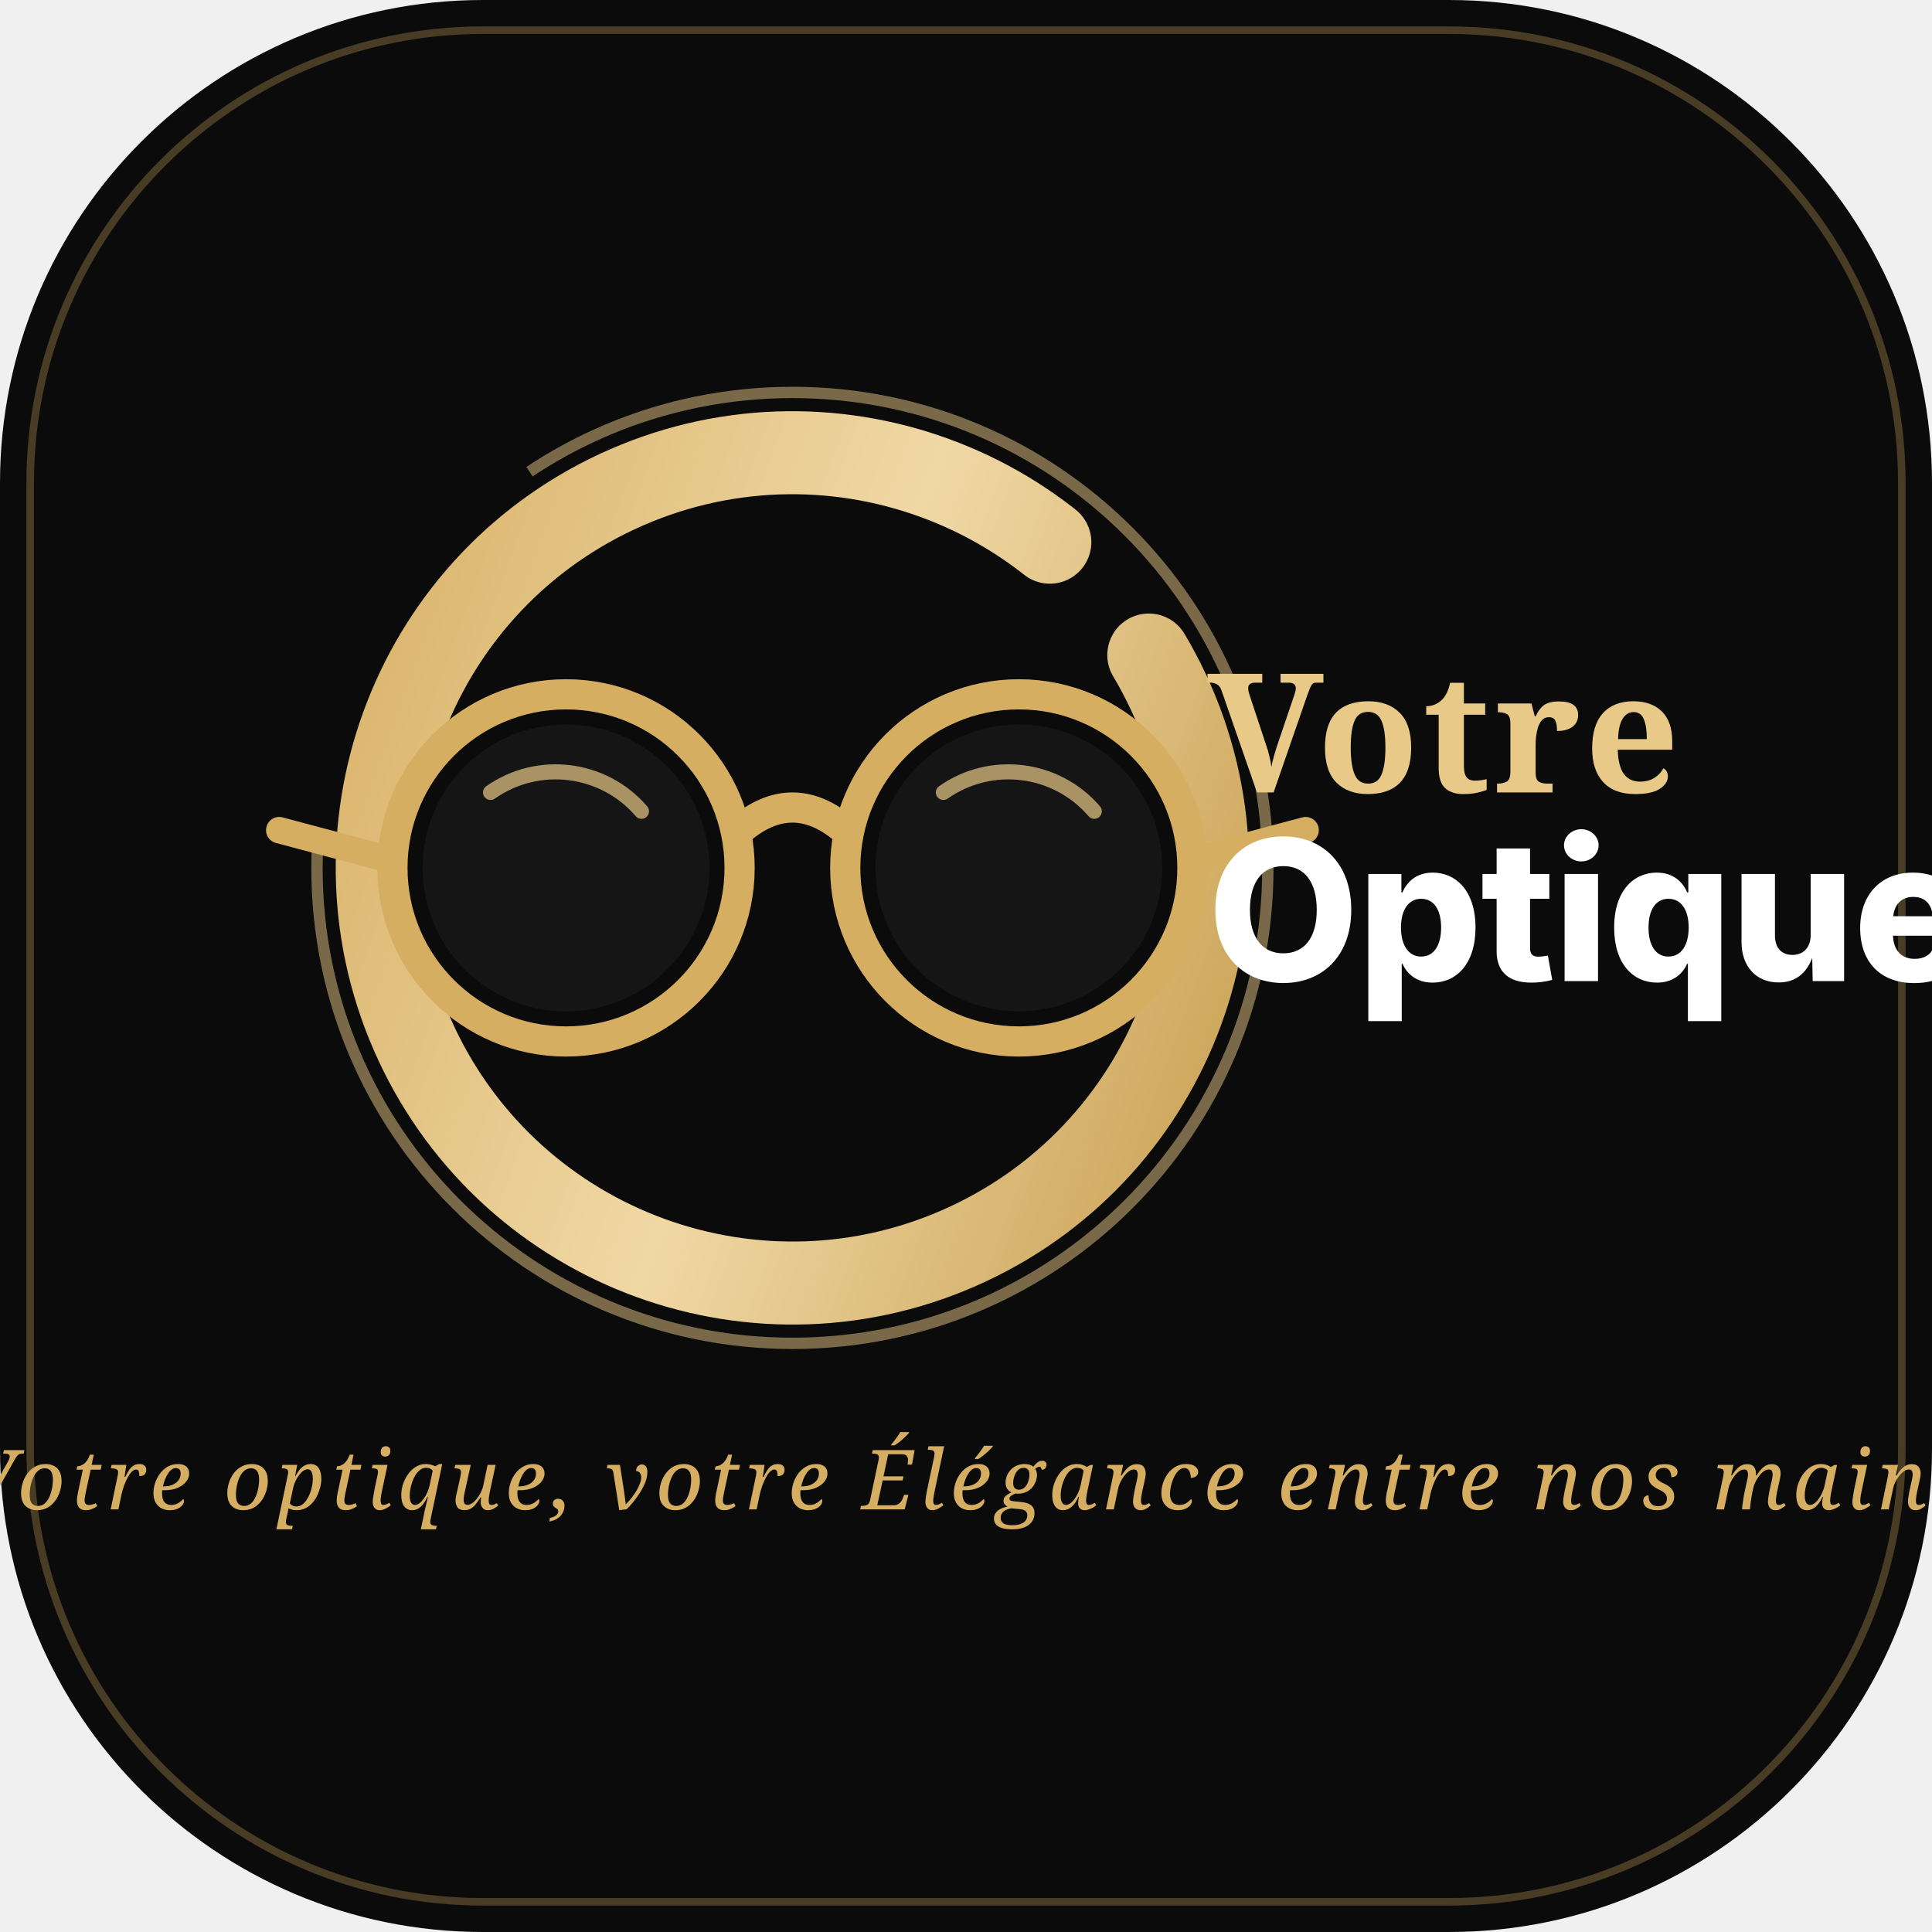
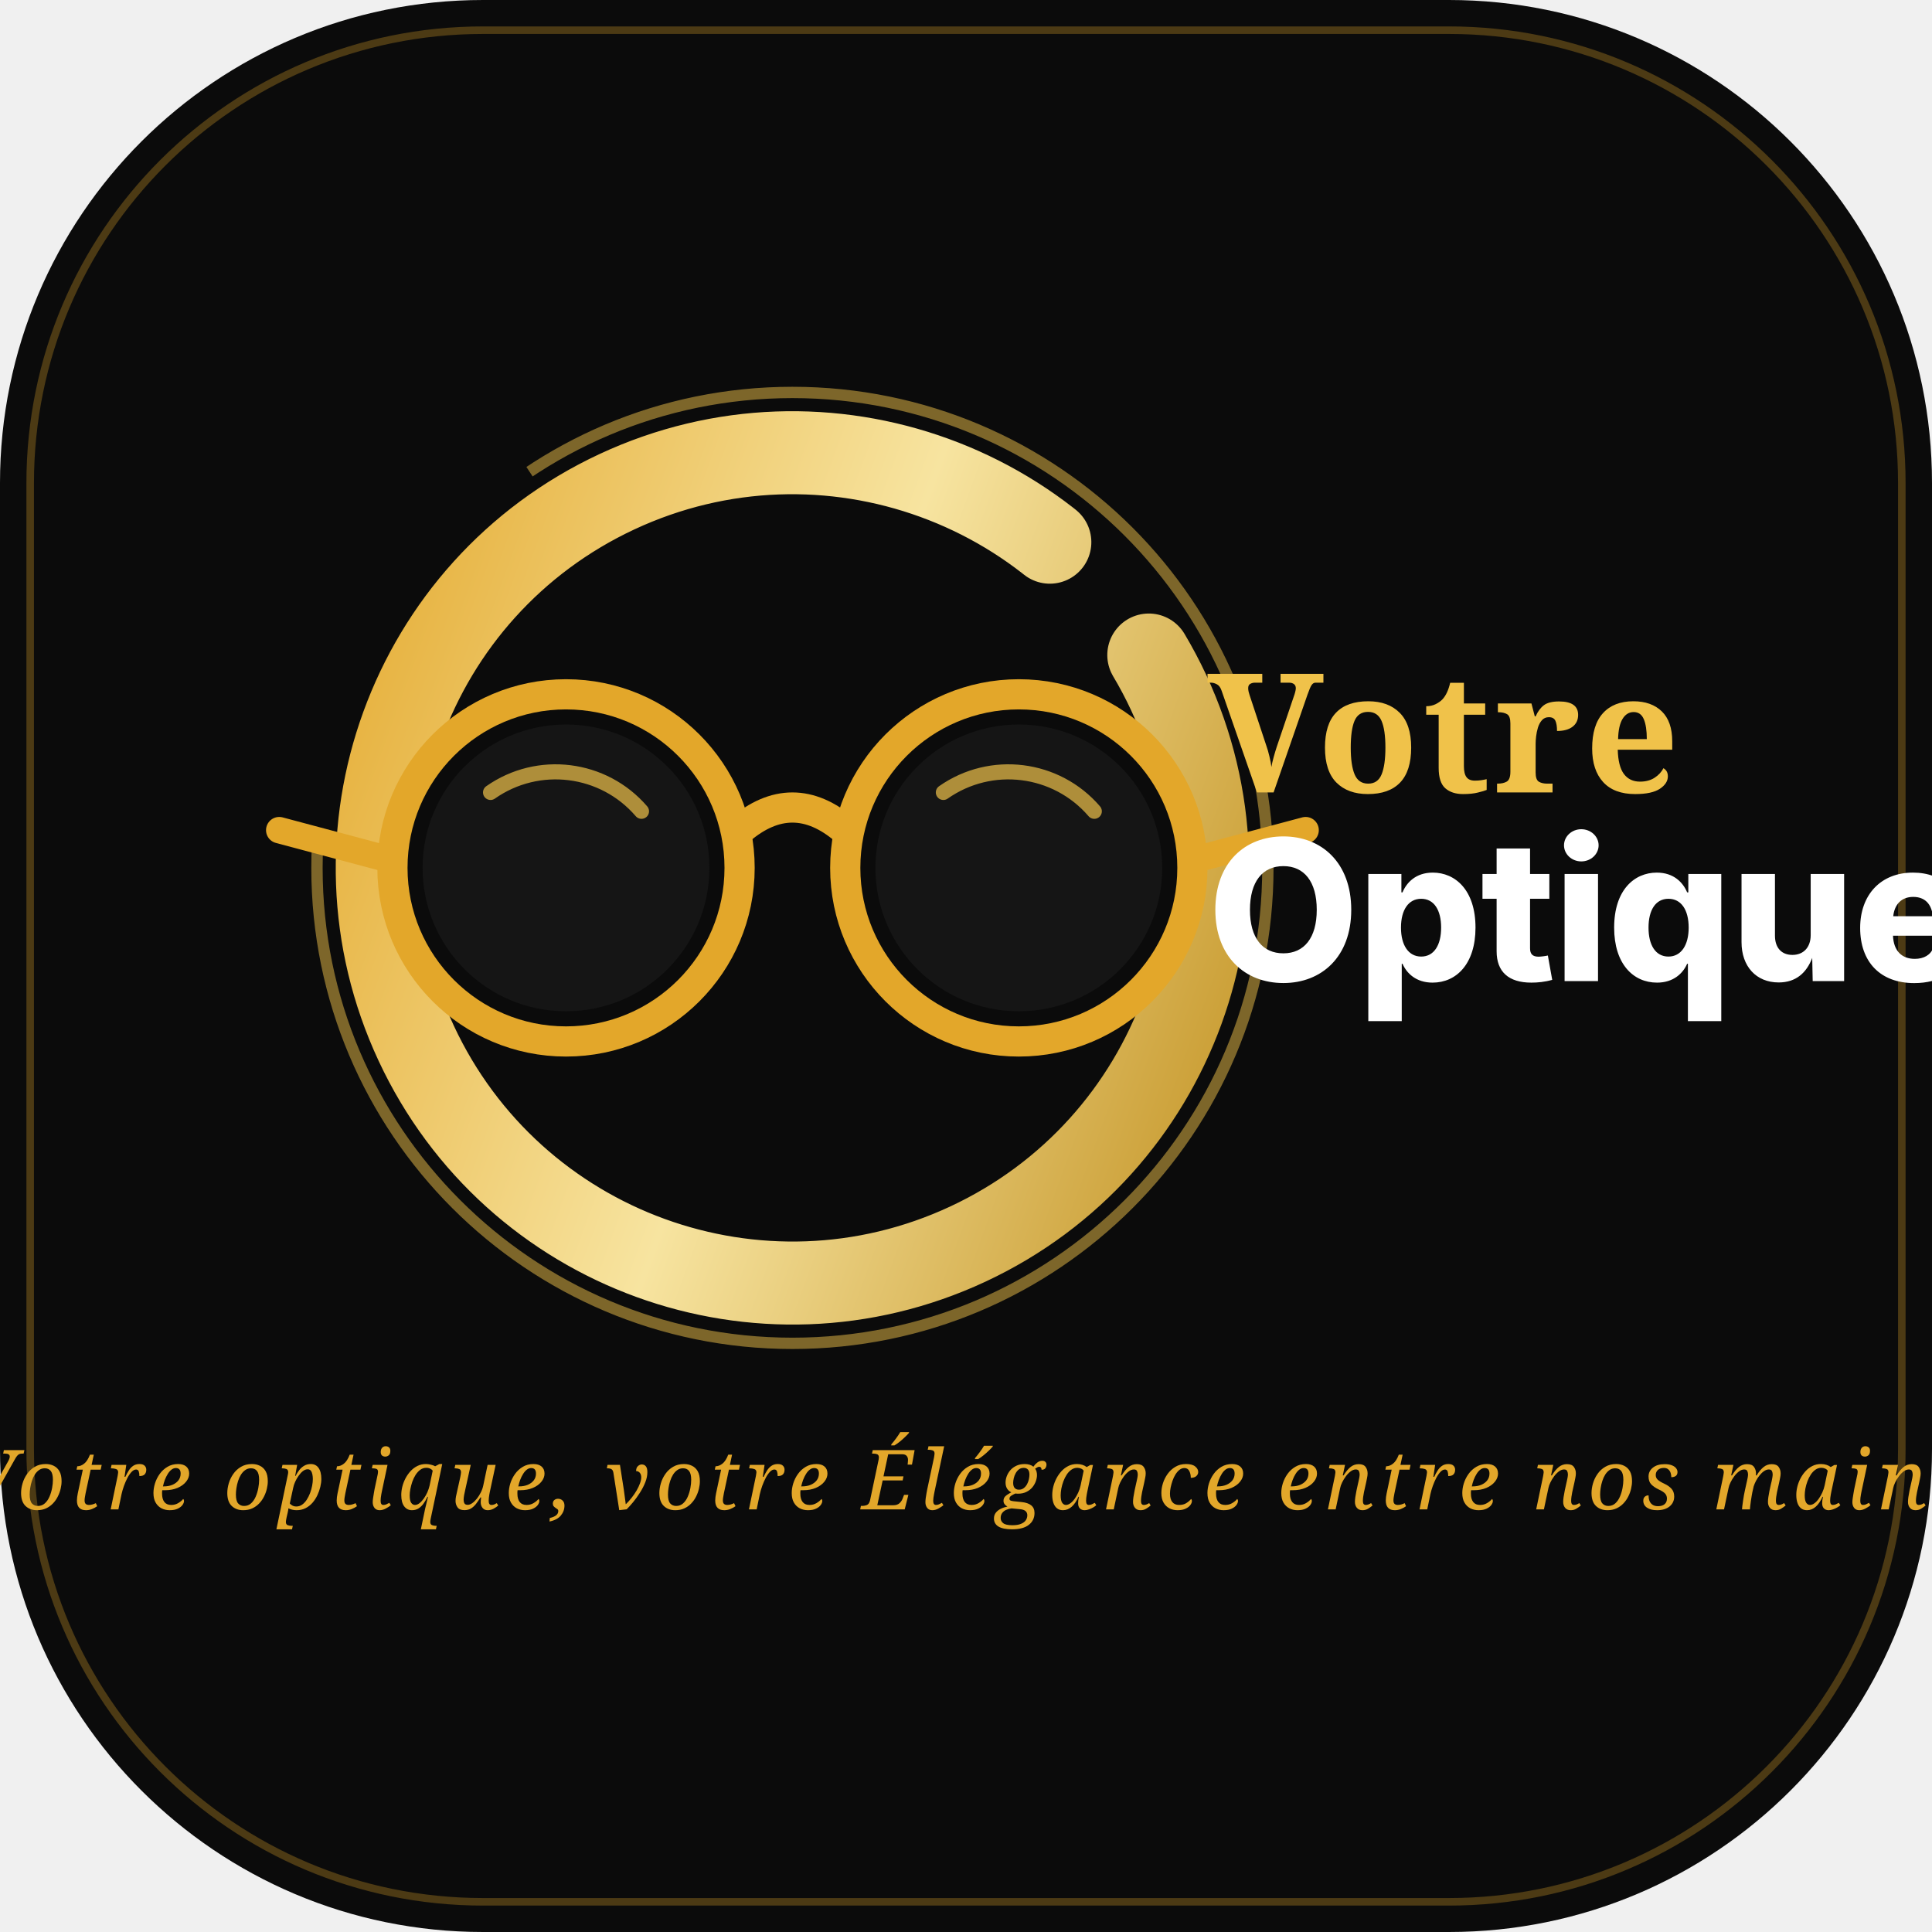
<svg xmlns="http://www.w3.org/2000/svg" viewBox="0 0 512 512" fill="none">
  <rect width="512" height="512" rx="128" fill="#0B0B0B" />
-   <rect x="8" y="8" width="496" height="496" rx="120" stroke="#D6AE62" stroke-opacity="0.3" stroke-width="2" />
+   <rect x="8" y="8" width="496" height="496" rx="120" stroke="#E3A72A" stroke-opacity="0.3" stroke-width="2" />
  <circle cx="210" cy="230" r="110" stroke="url(#goldGradient)" stroke-width="22" stroke-linecap="round" stroke-dasharray="640 40" transform="rotate(-25 210 230)" />
-   <circle cx="210" cy="230" r="126" stroke="#E8C987" stroke-width="3" stroke-opacity="0.5" stroke-dasharray="400 120" />
-   <circle cx="150" cy="230" r="46" fill="#0B0B0B" stroke="#D6AE62" stroke-width="8" />
+   <circle cx="210" cy="230" r="126" stroke="#F0C24A" stroke-width="3" stroke-opacity="0.5" stroke-dasharray="400 120" />
+   <circle cx="150" cy="230" r="46" fill="#0B0B0B" stroke="#E3A72A" stroke-width="8" />
  <circle cx="150" cy="230" r="38" fill="#151515" />
-   <path d="M130 210 A 30 30 0 0 1 170 215" stroke="#E8C987" stroke-width="4" stroke-linecap="round" opacity="0.7" />
-   <circle cx="270" cy="230" r="46" fill="#0B0B0B" stroke="#D6AE62" stroke-width="8" />
+   <path d="M130 210 A 30 30 0 0 1 170 215" stroke="#F0C24A" stroke-width="4" stroke-linecap="round" opacity="0.7" />
+   <circle cx="270" cy="230" r="46" fill="#0B0B0B" stroke="#E3A72A" stroke-width="8" />
  <circle cx="270" cy="230" r="38" fill="#151515" />
-   <path d="M250 210 A 30 30 0 0 1 290 215" stroke="#E8C987" stroke-width="4" stroke-linecap="round" opacity="0.7" />
-   <path d="M196 220 Q 210 208 224 220" stroke="#D6AE62" stroke-width="8" stroke-linecap="round" fill="none" />
-   <path d="M104 228 L 74 220" stroke="#D6AE62" stroke-width="7" stroke-linecap="round" />
-   <path d="M316 228 L 346 220" stroke="#D6AE62" stroke-width="7" stroke-linecap="round" />
-   <text x="320" y="210" font-family="'Cormorant Garamond', 'Playfair Display', serif" font-size="44" font-weight="600" fill="#E8C987" letter-spacing="1">Votre</text>
+   <path d="M250 210 A 30 30 0 0 1 290 215" stroke="#F0C24A" stroke-width="4" stroke-linecap="round" opacity="0.7" />
+   <path d="M196 220 Q 210 208 224 220" stroke="#E3A72A" stroke-width="8" stroke-linecap="round" fill="none" />
+   <path d="M104 228 L 74 220" stroke="#E3A72A" stroke-width="7" stroke-linecap="round" />
+   <path d="M316 228 L 346 220" stroke="#E3A72A" stroke-width="7" stroke-linecap="round" />
+   <text x="320" y="210" font-family="'Cormorant Garamond', 'Playfair Display', serif" font-size="44" font-weight="600" fill="#F0C24A" letter-spacing="1">Votre</text>
  <text x="320" y="260" font-family="'Plus Jakarta Sans', 'Inter', sans-serif" font-size="52" font-weight="800" fill="#FFFFFF" letter-spacing="-0.5">Optique</text>
-   <text x="256" y="400" text-anchor="middle" font-family="'Cormorant Garamond', 'Playfair Display', serif" font-size="22" font-style="italic" fill="#D6AE62" letter-spacing="1.5">Votre optique, votre Élégance entre nos mains</text>
+   <text x="256" y="400" text-anchor="middle" font-family="'Cormorant Garamond', 'Playfair Display', serif" font-size="22" font-style="italic" fill="#E3A72A" letter-spacing="1.5">Votre optique, votre Élégance entre nos mains</text>
  <defs>
    <linearGradient id="goldGradient" x1="100" y1="120" x2="320" y2="340" gradientUnits="userSpaceOnUse">
-       <stop offset="0%" stop-color="#D6AE62" />
-       <stop offset="50%" stop-color="#F0D8A5" />
-       <stop offset="100%" stop-color="#C59B4B" />
+       <stop offset="0%" stop-color="#E3A72A" />
+       <stop offset="50%" stop-color="#F7E4A0" />
+       <stop offset="100%" stop-color="#C08E1C" />
    </linearGradient>
  </defs>
</svg>
